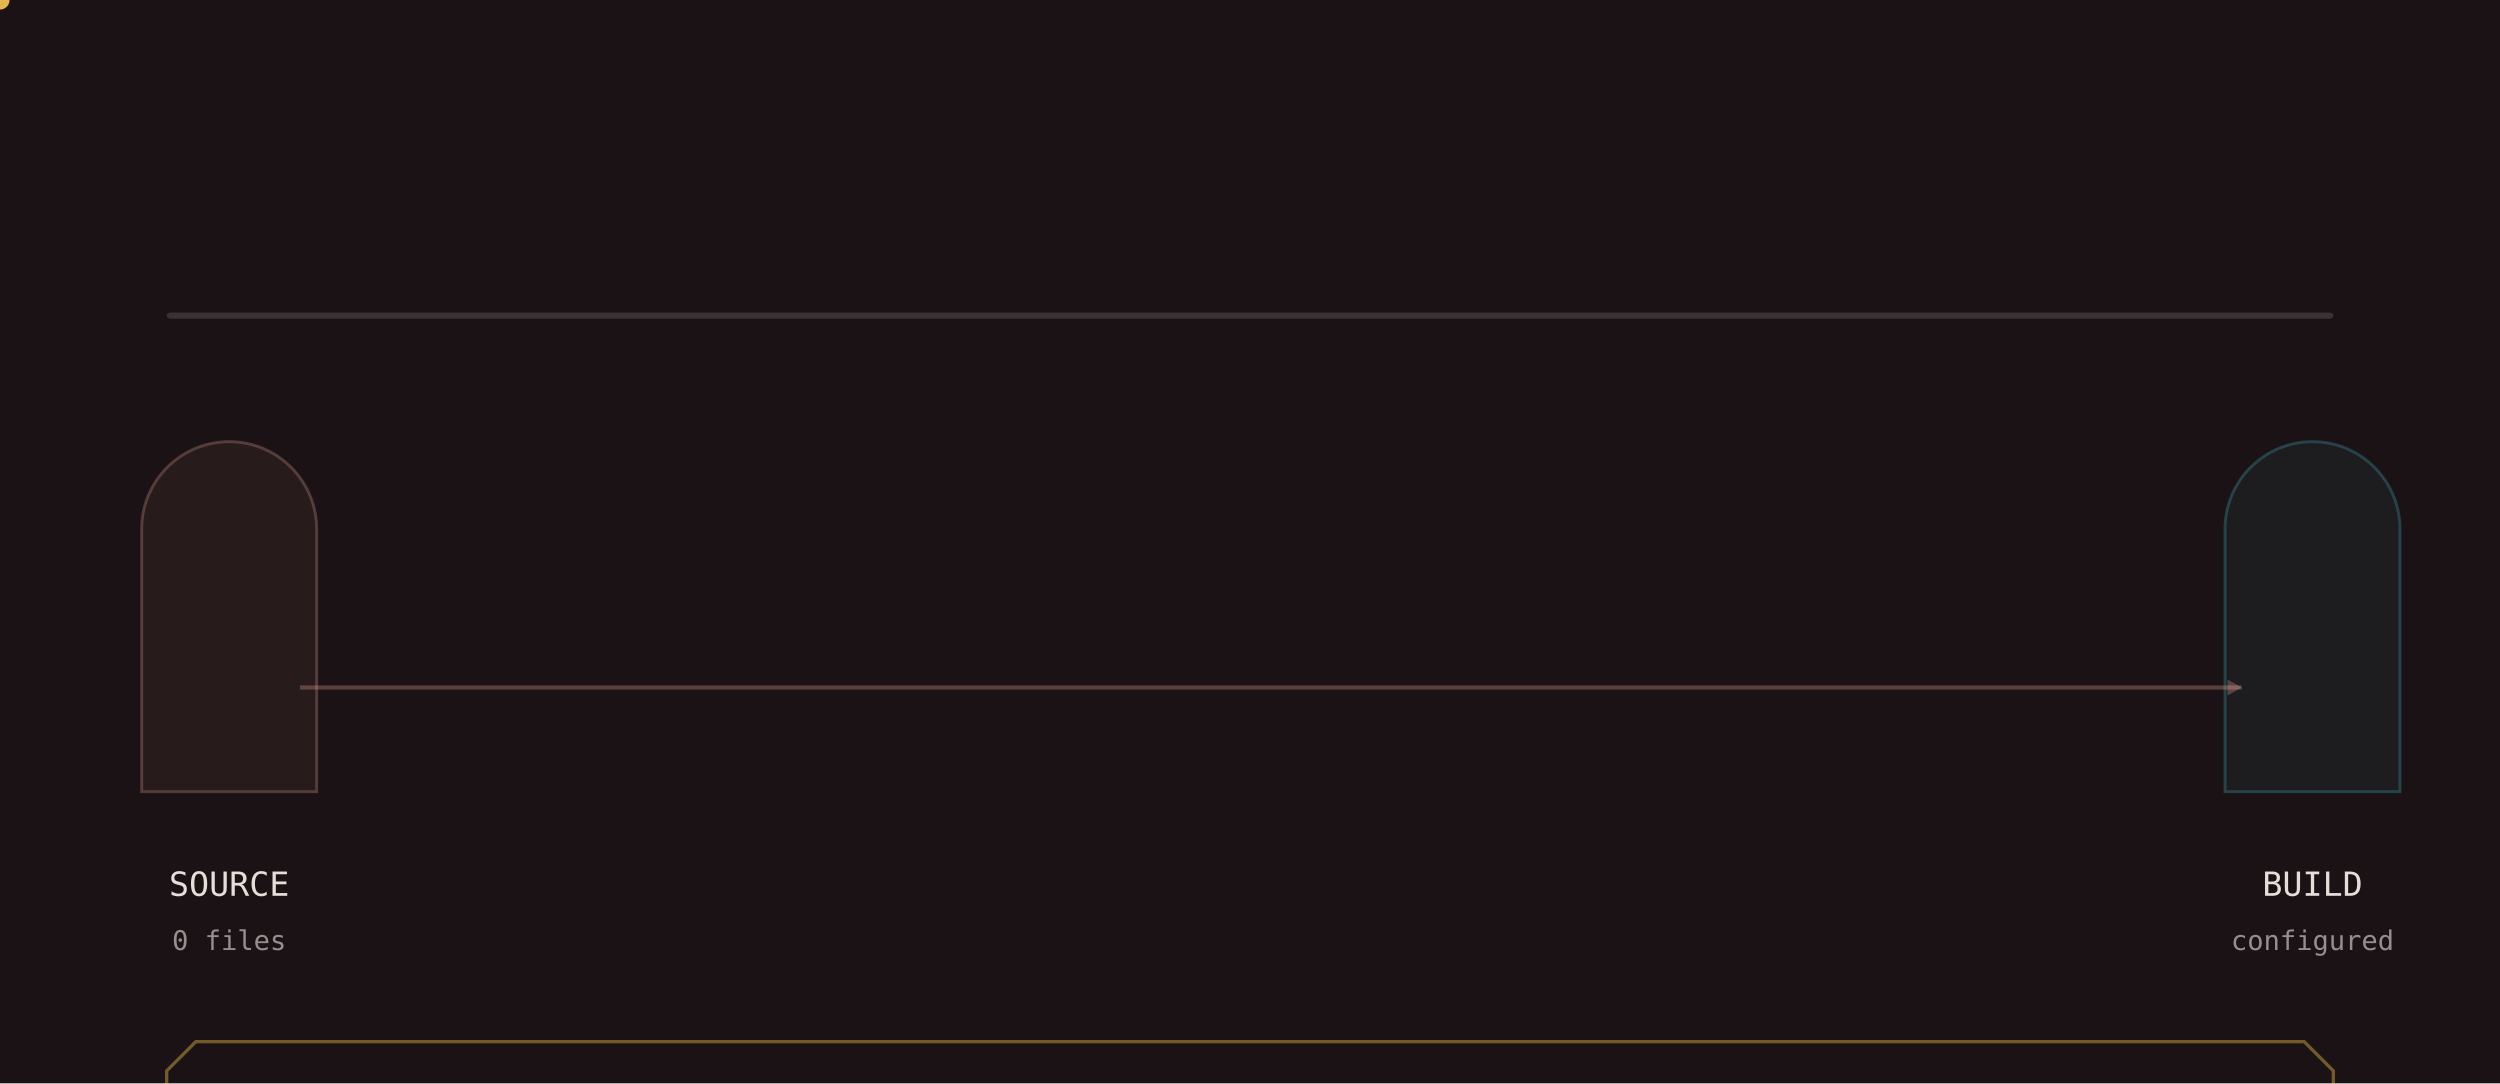
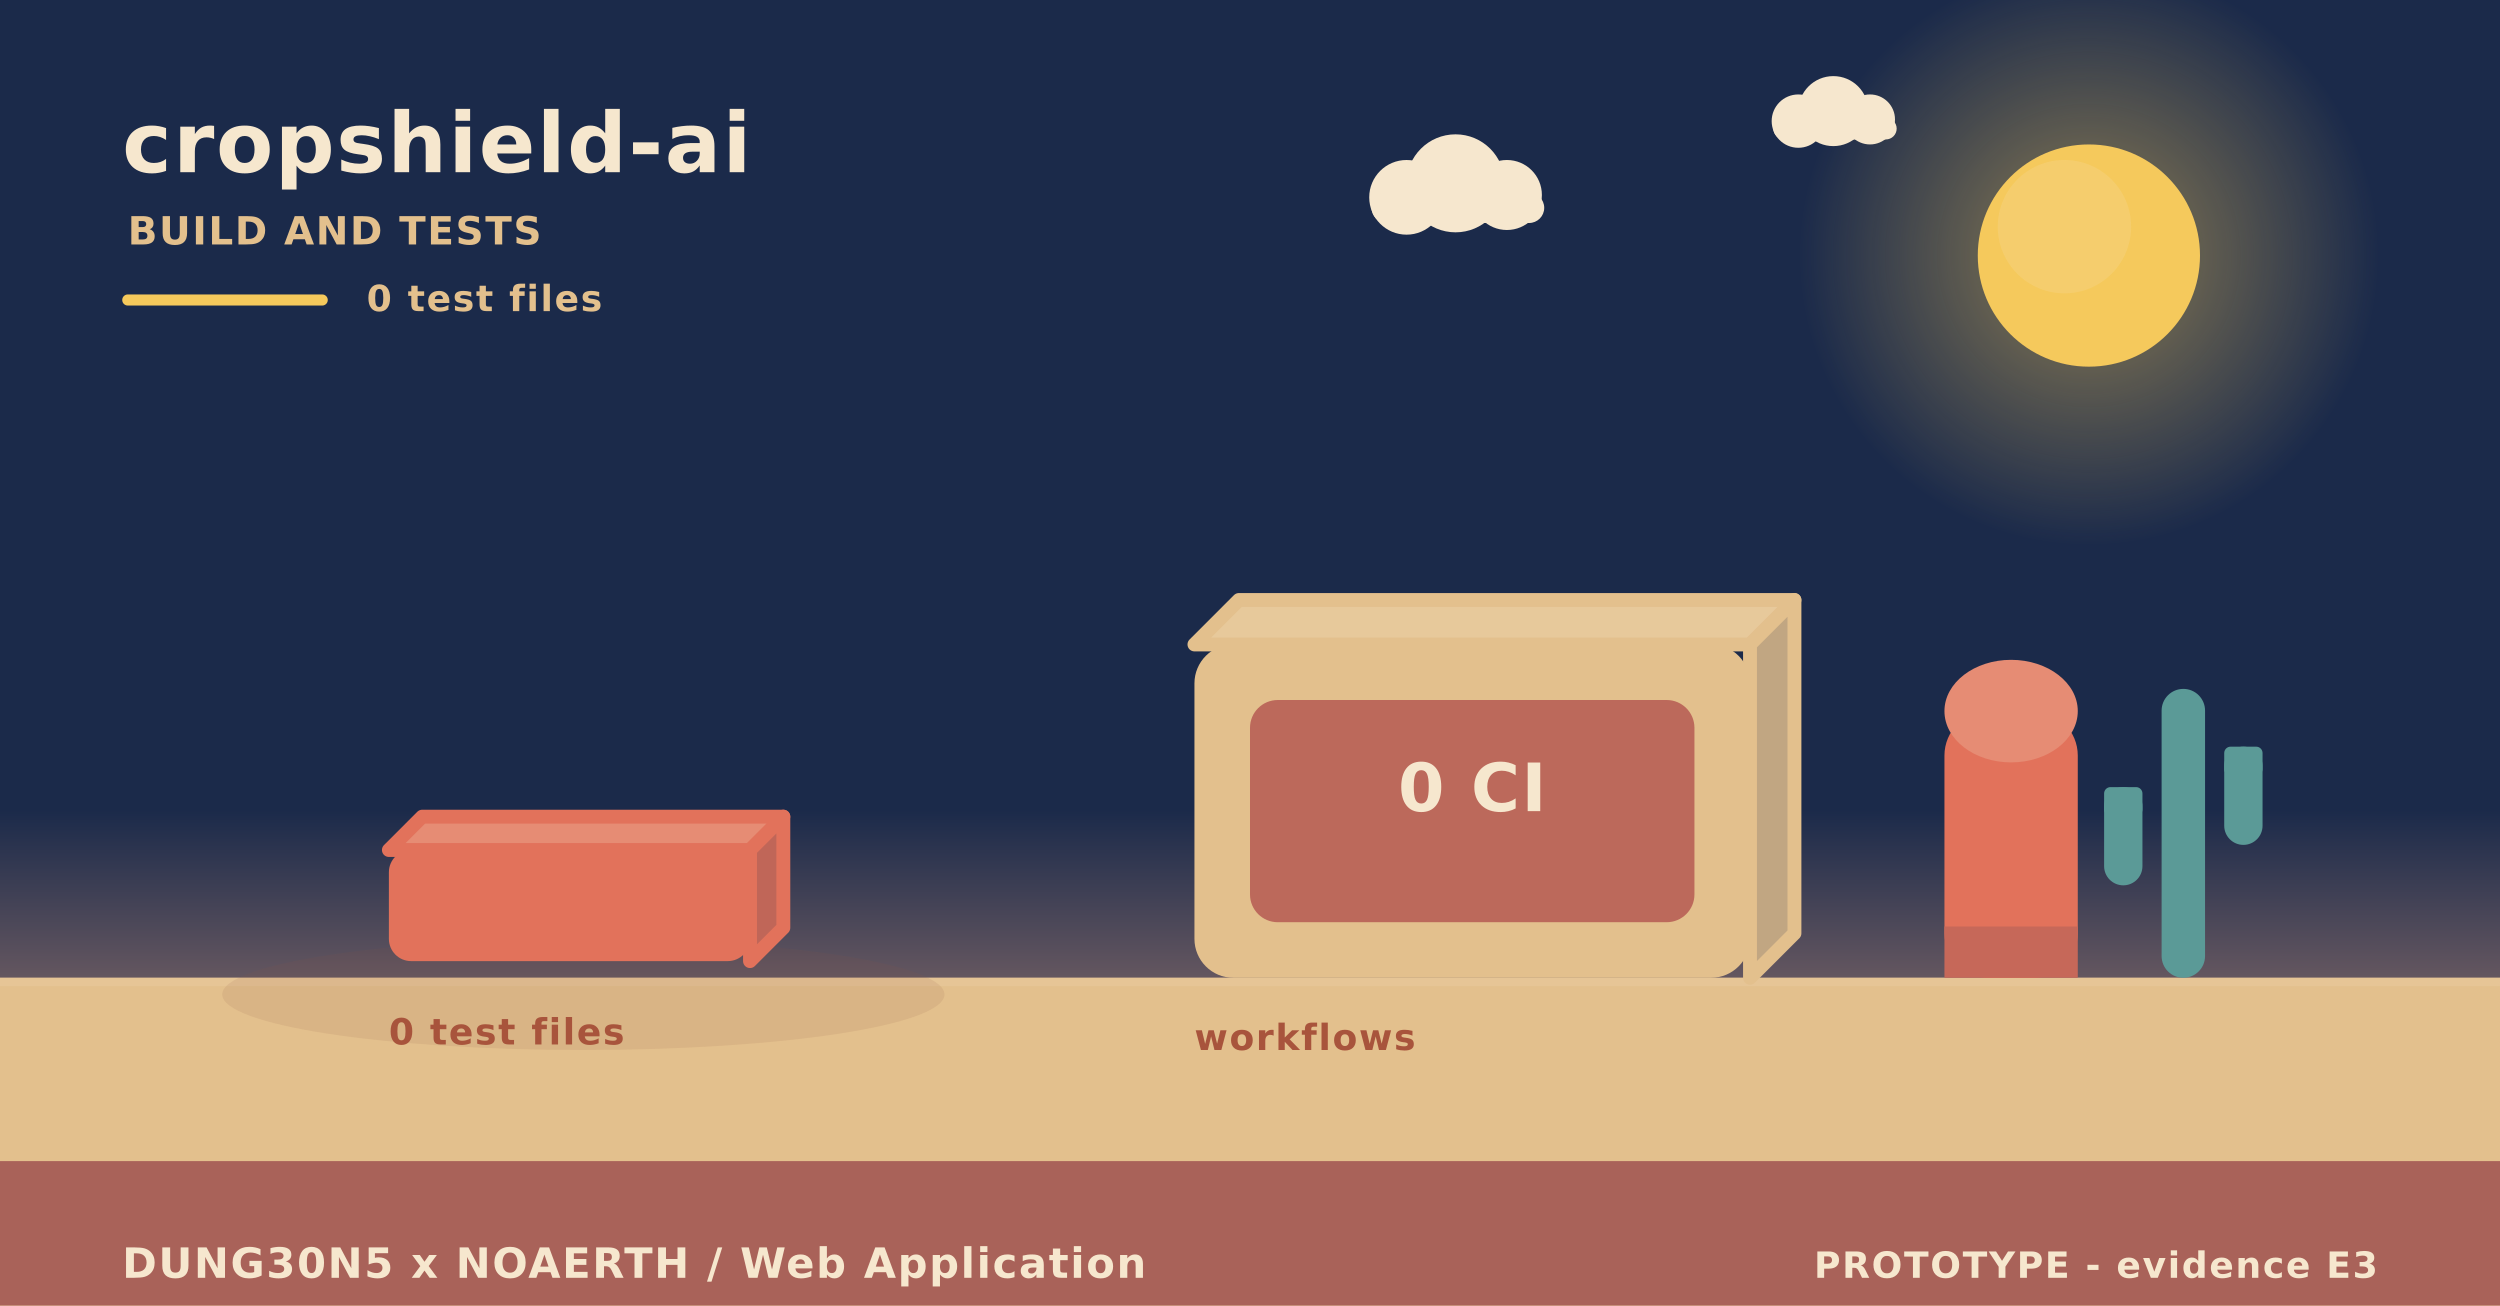
- <svg xmlns="http://www.w3.org/2000/svg" viewBox="0 0 1200 520" width="1200" height="520" role="img" aria-label="cropshield-ai build evidence">
-   <rect width="1200" height="520" fill="#1a1214" />
-   <defs>
-     <linearGradient id="gb" x1="0" y1="0" x2="1" y2="1">
-       <stop offset="0%" stop-color="#ffb4a2" />
-       <stop offset="100%" stop-color="#48cae4" />
-     </linearGradient>
-   </defs>
-   <rect x="80.00" y="150.00" width="1040.00" height="3.00" rx="2.00" fill="rgba(253,244,240,0.140)" opacity="1.00" />
-   <path d="M68.00,380.00 L68.00,254.00 A42.00,42.00 0 0 1 152.00,254.00 L152.00,380.00 Z" fill="rgba(255,180,162,0.100)" opacity="0.55" stroke="rgba(255,180,162,0.450)" stroke-width="1.4" />
-   <polygon points="-192.26,189.00 -136.83,221.00 -136.83,157.00 -192.26,125.00" fill="#90732e" opacity="0.95" />
-   <polygon points="-247.68,221.00 -192.26,253.00 -192.26,189.00 -247.68,157.00" fill="#389eb2" opacity="0.95" />
-   <polygon points="-192.26,125.00 -136.83,157.00 -192.26,189.00 -247.68,157.00" fill="#ffb4a2" opacity="0.95" />
-   <text x="110" y="430" font-family="ui-monospace,Menlo,monospace" font-size="16" fill="rgba(253,244,240,0.900)" text-anchor="middle">SOURCE</text>
-   <text x="110" y="456" font-family="ui-monospace,Menlo,monospace" font-size="13" fill="rgba(253,244,240,0.550)" text-anchor="middle">0 files</text>
-   <path d="M1068.00,380.00 L1068.00,254.00 A42.00,42.00 0 0 1 1152.00,254.00 L1152.00,380.00 Z" fill="rgba(72,202,228,0.100)" opacity="0.55" stroke="rgba(72,202,228,0.450)" stroke-width="1.4" />
-   <polygon points="673.77,689.00 729.19,721.00 729.19,657.00 673.77,625.00" fill="#90732e" opacity="0.95" />
-   <polygon points="618.34,721.00 673.77,753.00 673.77,689.00 618.34,657.00" fill="#389eb2" opacity="0.95" />
-   <polygon points="673.77,625.00 729.19,657.00 673.77,689.00 618.34,657.00" fill="#48cae4" opacity="0.95" />
-   <text x="1110" y="430" font-family="ui-monospace,Menlo,monospace" font-size="16" fill="rgba(253,244,240,0.900)" text-anchor="middle">BUILD</text>
-   <text x="1110" y="456" font-family="ui-monospace,Menlo,monospace" font-size="13" fill="rgba(253,244,240,0.550)" text-anchor="middle">configured</text>
-   <line x1="144.00" y1="330.00" x2="1076.00" y2="330.00" stroke="rgba(255,180,162,0.500)" stroke-width="2.00" opacity="0.55" />
-   <polygon points="1076.00,330.00 1069.20,326.20 1069.20,333.80" fill="rgba(255,180,162,0.500)" opacity="0.55" />
-   <g opacity="0.9">
-     <circle cx="0.00" cy="0.00" r="4.60" fill="#f9c74f" opacity="1.00" />
-     <animateTransform attributeName="transform" type="translate" values="144.00,330.00 1076.00,330.00" dur="5.967s" begin="0.0s" repeatCount="indefinite" />
-     <animateTransform attributeName="transform" type="translate" values="1076.00,330.00 144.00,330.00" dur="5.967s" begin="2.983s" repeatCount="indefinite" />
+ <svg xmlns="http://www.w3.org/2000/svg" width="900" height="470" viewBox="0 0 900 470" role="img" aria-label="cropshield-ai - how it is verified">
+   <linearGradient id="skyb" x1="0" y1="0" x2="0" y2="1">
+     <stop offset="0" stop-color="#1b2a4a" />
+     <stop offset="0.62" stop-color="#1b2a4a" />
+     <stop offset="1" stop-color="#f3ad8a" />
+   </linearGradient>
+   <rect width="900" height="470" fill="url(#skyb)" />
+   <radialGradient id="sunb">
+     <stop offset="0.35" stop-color="#f5c95c" stop-opacity="0.34" />
+     <stop offset="1" stop-color="#f5c95c" stop-opacity="0" />
+   </radialGradient>
+   <circle cx="752" cy="92" r="104" fill="url(#sunb)" />
+   <circle cx="752" cy="92" r="40" fill="#f5c95c" />
+   <circle cx="743.2" cy="81.6" r="24" fill="#f5d27e" opacity="0.5" />
+   <g>
+     <circle cx="524" cy="66" r="17.64" fill="#f6e7ce" />
+     <circle cx="506.36" cy="71.04" r="13.44" fill="#f6e7ce" />
+     <circle cx="542.48" cy="70.2" r="12.6" fill="#f6e7ce" />
+     <rect x="493.76" y="69.36" width="62.16" height="10.92" rx="5.46" fill="#f6e7ce" />
+     <animateTransform attributeName="transform" type="translate" values="0 0;24 0;0 0" dur="36s" begin="0s" repeatCount="indefinite" />
  </g>
-   <path d="M94.00,500.00 H1106.00 L1120.00,514.00 V546.00 L1106.00,560.00 H94.00 L80.00,546.00 V514.00 Z" fill="none" stroke="rgba(249,199,79,0.500)" stroke-width="1.60" opacity="0.80" />
-   <text x="600" y="536" font-family="ui-monospace,Menlo,monospace" font-size="16" fill="rgba(249,199,79,0.950)" text-anchor="middle">no test suite present in this repository — shown as measured, not implied</text>
+   <g>
+     <circle cx="660" cy="40" r="12.6" fill="#f6e7ce" />
+     <circle cx="647.4" cy="43.6" r="9.6" fill="#f6e7ce" />
+     <circle cx="673.2" cy="43" r="9" fill="#f6e7ce" />
+     <rect x="638.4" y="42.4" width="44.4" height="7.8" rx="3.9" fill="#f6e7ce" />
+     <animateTransform attributeName="transform" type="translate" values="0 0;-18 0;0 0" dur="46s" begin="3s" repeatCount="indefinite" />
+   </g>
+   <rect x="0" y="352" width="900" height="118" fill="#e3c08d" />
+   <rect x="0" y="352" width="900" height="3" fill="#e6c596" />
+   <text x="44" y="62" font-family="Verdana,DejaVu Sans,sans-serif" font-size="30" font-weight="700" letter-spacing="0.6" fill="#f6e7ce" text-anchor="start">cropshield-ai</text>
+   <text x="46" y="88" font-family="Verdana,DejaVu Sans,sans-serif" font-size="14" font-weight="700" letter-spacing="0.6" fill="#e3c08d" text-anchor="start">BUILD AND TESTS</text>
+   <rect x="44" y="106" width="74" height="4" rx="2" fill="#f5c95c" />
+   <text x="132" y="112" font-family="Verdana,DejaVu Sans,sans-serif" font-size="13" font-weight="700" letter-spacing="0.6" fill="#e3c08d" text-anchor="start">0 test files</text>
+   <ellipse cx="210" cy="358" rx="130" ry="20" fill="rgba(138,90,68,0.11)" />
+   <g>
+     <path d="M140,306 L270,306 L282,294 L152,294 Z" fill="#e68c74" stroke="#e2725b" stroke-width="5" stroke-linejoin="round" />
+     <path d="M270,306 L282,294 L282,334 L270,346 Z" fill="#c06658" stroke="#e2725b" stroke-width="5" stroke-linejoin="round" />
+     <rect x="140" y="306" width="130" height="40" rx="8" fill="#e2725b" />
+     <animateTransform attributeName="transform" type="translate" values="0 10;0 0" dur="0.8s" begin="0.5s" fill="freeze" />
+   </g>
+   <text x="140" y="376" font-family="Verdana,DejaVu Sans,sans-serif" font-size="13" font-weight="700" letter-spacing="0.6" fill="#a8543c" text-anchor="start">0 test files</text>
+   <path d="M430,232 L630,232 L646,216 L446,216 Z" fill="#e7c99b" stroke="#e3c08d" stroke-width="5" stroke-linejoin="round" />
+   <path d="M630,232 L646,216 L646,336 L630,352 Z" fill="#c1a682" stroke="#e3c08d" stroke-width="5" stroke-linejoin="round" />
+   <rect x="430" y="232" width="200" height="120" rx="14" fill="#e3c08d" />
+   <rect x="450" y="252" width="160" height="80" rx="10" fill="#ba6458" opacity="0.94" />
+   <text x="530" y="292" font-family="Verdana,DejaVu Sans,sans-serif" font-size="24" font-weight="700" letter-spacing="0.6" fill="#f6e7ce" text-anchor="middle">0 CI</text>
+   <text x="430" y="378" font-family="Verdana,DejaVu Sans,sans-serif" font-size="13" font-weight="700" letter-spacing="0.6" fill="#a8543c" text-anchor="start">workflows</text>
+   <rect x="700" y="256" width="48" height="96" rx="16" fill="#e2725b" />
+   <ellipse cx="724" cy="256" rx="24" ry="18.46" fill="#e68c74" />
+   <rect x="700" y="333.54" width="48" height="18.46" fill="#c66859" />
+   <rect x="778.18" y="248" width="15.64" height="104" rx="7.82" fill="#5b9a97" />
+   <rect x="757.48" y="283.36" width="13.8" height="35.36" rx="6.9" fill="#5b9a97" />
+   <rect x="757.48" y="283.36" width="13.8" height="10.4" rx="2.3" fill="#5b9a97" />
+   <rect x="800.72" y="268.8" width="13.8" height="35.36" rx="6.9" fill="#5b9a97" />
+   <rect x="800.72" y="268.8" width="13.8" height="10.4" rx="2.3" fill="#5b9a97" />
+   <rect x="0" y="418" width="900" height="52" rx="0" fill="#a65c56" opacity="0.94" />
+   <text x="44" y="460" font-family="Verdana,DejaVu Sans,sans-serif" font-size="15" font-weight="700" letter-spacing="0.6" fill="#f6e7ce" text-anchor="start">DUNG30N5 x NOAERTH  /  Web Application</text>
+   <text x="856" y="460" font-family="Verdana,DejaVu Sans,sans-serif" font-size="13" font-weight="700" letter-spacing="0.6" fill="#f6e7ce" text-anchor="end">PROTOTYPE  -  evidence E3</text>
</svg>
